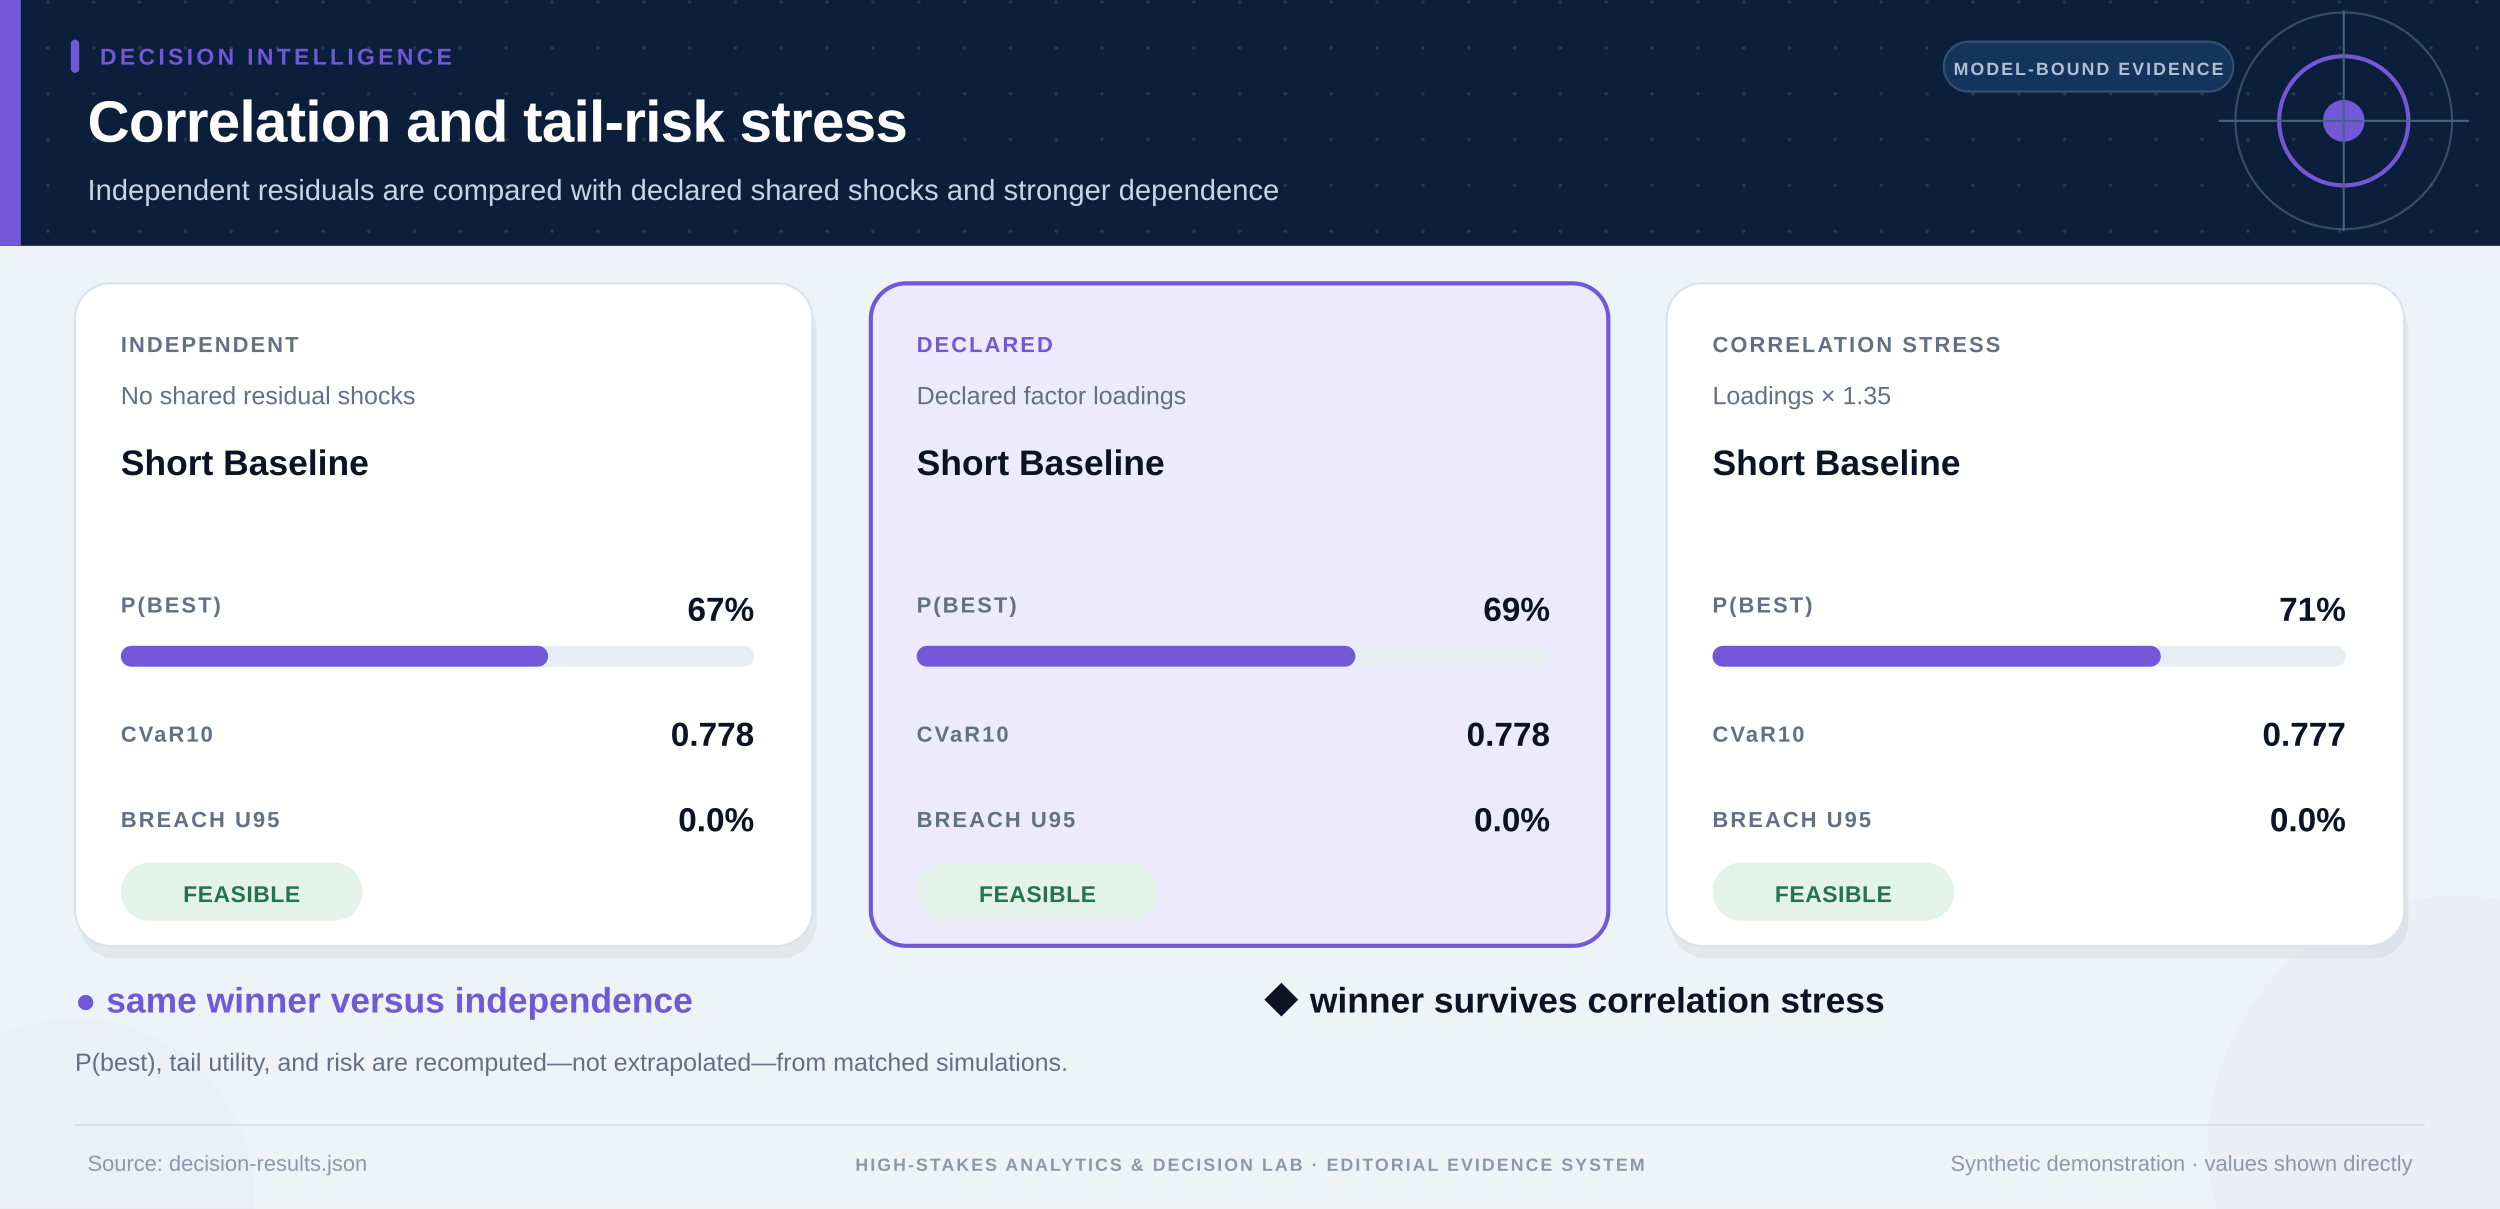
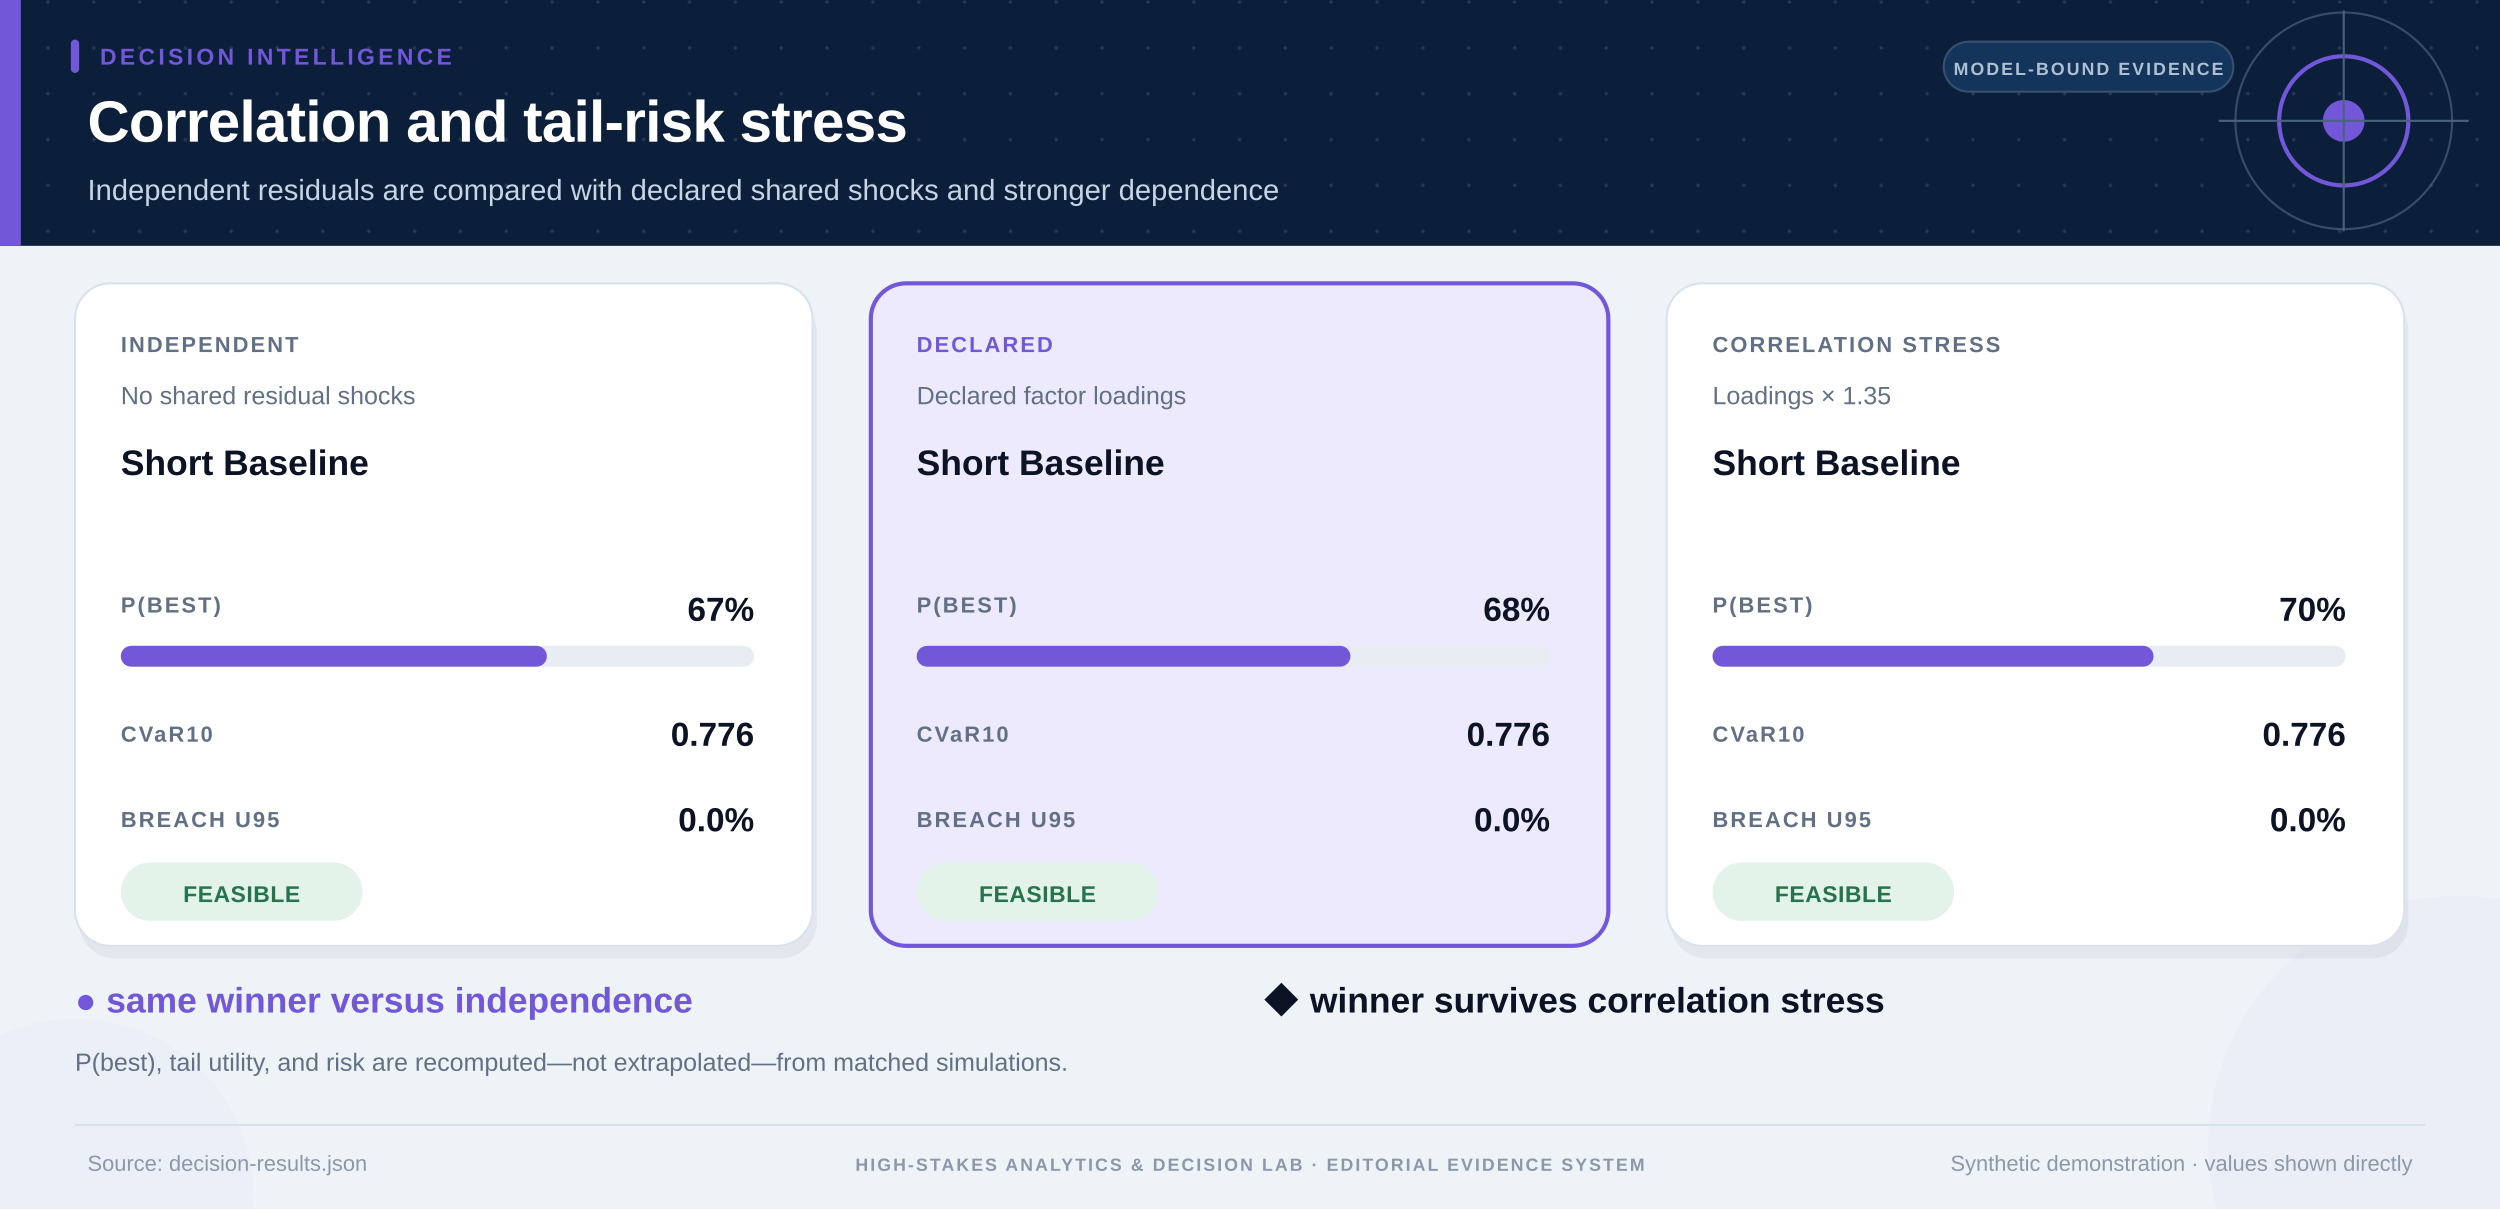
<svg xmlns="http://www.w3.org/2000/svg" width="1200" height="580" viewBox="0 0 1200 580" role="img" aria-labelledby="title desc">
  <defs>
    <pattern id="headerGrid" width="22" height="22" patternUnits="userSpaceOnUse">
      <circle cx="1" cy="1" r=".85" fill="#FFFFFF" opacity=".12" />
    </pattern>
  </defs>
  <style>
  text { font-family: -apple-system, BlinkMacSystemFont, "Segoe UI", Arial, sans-serif; }
  .kicker { font-size: 11px; font-weight: 800; letter-spacing: 1.6px; }
  .title { font-size: 28px; font-weight: 780; letter-spacing: -0.35px; }
  .subtitle { font-size: 14px; }
  .section { fill: #0B1324; font-size: 17px; font-weight: 720; }
  .label { fill: #263449; font-size: 14px; }
  .small { fill: #617084; font-size: 12px; }
  .eyebrow { fill: #617084; font-size: 10.5px; font-weight: 800; letter-spacing: 1px; }
  .value { fill: #0B1324; font-size: 16px; font-weight: 750; font-variant-numeric: tabular-nums; }
  .big { fill: #0B1324; font-size: 30px; font-weight: 800; font-variant-numeric: tabular-nums; }
  .display { fill: #0B1324; font-size: 38px; font-weight: 820; font-variant-numeric: tabular-nums; }
  .mono { fill: #263449; font-size: 12.5px; font-family: ui-monospace, SFMono-Regular, Menlo, Consolas, monospace; font-variant-numeric: tabular-nums; }
  .pill { font-size: 11px; font-weight: 760; letter-spacing: .25px; }
  .footnote { fill: #8B98A9; font-size: 10.5px; }
  .micro { fill: #8B98A9; font-size: 8.5px; font-weight: 800; letter-spacing: 1px; }
</style>
  <rect width="1200" height="580" fill="#EEF3F8" />
  <circle cx="1180" cy="550" r="120" fill="#7257D9" opacity=".035" />
  <circle cx="36" cy="575" r="86" fill="#7257D9" opacity=".025" />
  <rect width="1200" height="118" fill="#0B1F3A" />
  <rect width="1200" height="118" fill="url(#headerGrid)" />
  <rect width="10" height="118" fill="#7257D9" />
  <rect x="34" y="19" width="4" height="16" rx="2" fill="#7257D9" />
  <text x="48.0" y="31.0" class="kicker" text-anchor="start" style="fill:#7257D9">DECISION INTELLIGENCE</text>
  <text x="42.0" y="68.0" class="title" text-anchor="start" style="fill:#FFFFFF">Correlation and tail-risk stress</text>
  <text x="42.0" y="96.0" class="subtitle" text-anchor="start" style="fill:#C7D4E4">Independent residuals are compared with declared shared shocks and stronger dependence</text>
  <rect x="933" y="20" width="139" height="24" rx="12" fill="#13345B" stroke="#36516F" />
  <text x="1002.5" y="36.0" class="micro" text-anchor="middle" style="fill:#AFC0D3">MODEL-BOUND EVIDENCE</text>
  <circle cx="1125" cy="58" r="31" fill="none" stroke="#7257D9" stroke-width="2" />
  <circle cx="1125" cy="58" r="10" fill="#7257D9" />
  <circle cx="1125" cy="58" r="52" fill="none" stroke="#49627F" stroke-width="1" opacity=".7" />
  <line x1="1065" y1="58" x2="1185" y2="58" stroke="#49627F" stroke-width="1" />
  <line x1="1125" y1="5" x2="1125" y2="111" stroke="#49627F" stroke-width="1" />
  <rect x="38.0" y="142.0" width="354.0" height="318.0" rx="17" fill="#07152A" opacity=".055" />
  <rect x="36.0" y="136.0" width="354.0" height="318.0" rx="17" fill="#FFFFFF" stroke="#D9E2EC" stroke-width="1" />
  <text x="58.0" y="169.0" class="eyebrow" text-anchor="start">INDEPENDENT</text>
  <text x="58.0" y="194.0" class="small" text-anchor="start">No shared residual shocks</text>
  <text x="58.0" y="228.0" class="section" text-anchor="start">Short Baseline</text>
  <text x="58.0" y="294.0" class="eyebrow" text-anchor="start">P(BEST)</text>
  <text x="362.0" y="298.0" class="value" text-anchor="end">67%</text>
  <rect x="58.0" y="310.0" width="304.0" height="10.0" rx="5.0" fill="#E8EDF3" />
-   <rect x="58.0" y="310.0" width="205.1" height="10.0" rx="5.0" fill="#7257D9" />
+   <rect x="58.0" y="310.0" width="204.5" height="10.0" rx="5.0" fill="#7257D9" />
  <text x="58.0" y="356.0" class="eyebrow" text-anchor="start">CVaR10</text>
-   <text x="362.0" y="358.0" class="value" text-anchor="end">0.778</text>
+   <text x="362.0" y="358.0" class="value" text-anchor="end">0.776</text>
  <text x="58.0" y="397.0" class="eyebrow" text-anchor="start">BREACH U95</text>
  <text x="362.0" y="399.0" class="value" text-anchor="end">0.0%</text>
  <rect x="58.0" y="414.0" width="116.0" height="28.0" rx="14" fill="#E3F3EA" stroke="none" stroke-width="1" />
  <text x="116.0" y="433.0" class="pill" text-anchor="middle" style="fill:#26734D">FEASIBLE</text>
  <rect x="418.0" y="136.0" width="354.0" height="318.0" rx="17" fill="#EEEAFE" stroke="#7257D9" stroke-width="2" />
  <text x="440.0" y="169.0" class="eyebrow" text-anchor="start" style="fill:#7257D9">DECLARED</text>
  <text x="440.0" y="194.0" class="small" text-anchor="start">Declared factor loadings</text>
  <text x="440.0" y="228.0" class="section" text-anchor="start">Short Baseline</text>
  <text x="440.0" y="294.0" class="eyebrow" text-anchor="start">P(BEST)</text>
-   <text x="744.0" y="298.0" class="value" text-anchor="end">69%</text>
+   <text x="744.0" y="298.0" class="value" text-anchor="end">68%</text>
  <rect x="440.0" y="310.0" width="304.0" height="10.0" rx="5.0" fill="#E8EDF3" />
-   <rect x="440.0" y="310.0" width="210.6" height="10.0" rx="5.0" fill="#7257D9" />
+   <rect x="440.0" y="310.0" width="208.2" height="10.0" rx="5.0" fill="#7257D9" />
  <text x="440.0" y="356.0" class="eyebrow" text-anchor="start">CVaR10</text>
-   <text x="744.0" y="358.0" class="value" text-anchor="end">0.778</text>
+   <text x="744.0" y="358.0" class="value" text-anchor="end">0.776</text>
  <text x="440.0" y="397.0" class="eyebrow" text-anchor="start">BREACH U95</text>
  <text x="744.0" y="399.0" class="value" text-anchor="end">0.0%</text>
  <rect x="440.0" y="414.0" width="116.0" height="28.0" rx="14" fill="#E3F3EA" stroke="none" stroke-width="1" />
  <text x="498.0" y="433.0" class="pill" text-anchor="middle" style="fill:#26734D">FEASIBLE</text>
  <rect x="802.0" y="142.0" width="354.0" height="318.0" rx="17" fill="#07152A" opacity=".055" />
  <rect x="800.0" y="136.0" width="354.0" height="318.0" rx="17" fill="#FFFFFF" stroke="#D9E2EC" stroke-width="1" />
  <text x="822.0" y="169.0" class="eyebrow" text-anchor="start">CORRELATION STRESS</text>
  <text x="822.0" y="194.0" class="small" text-anchor="start">Loadings × 1.35</text>
  <text x="822.0" y="228.0" class="section" text-anchor="start">Short Baseline</text>
  <text x="822.0" y="294.0" class="eyebrow" text-anchor="start">P(BEST)</text>
-   <text x="1126.0" y="298.0" class="value" text-anchor="end">71%</text>
+   <text x="1126.0" y="298.0" class="value" text-anchor="end">70%</text>
  <rect x="822.0" y="310.0" width="304.0" height="10.0" rx="5.0" fill="#E8EDF3" />
-   <rect x="822.0" y="310.0" width="215.2" height="10.0" rx="5.0" fill="#7257D9" />
+   <rect x="822.0" y="310.0" width="211.7" height="10.0" rx="5.0" fill="#7257D9" />
  <text x="822.0" y="356.0" class="eyebrow" text-anchor="start">CVaR10</text>
-   <text x="1126.0" y="358.0" class="value" text-anchor="end">0.777</text>
+   <text x="1126.0" y="358.0" class="value" text-anchor="end">0.776</text>
  <text x="822.0" y="397.0" class="eyebrow" text-anchor="start">BREACH U95</text>
  <text x="1126.0" y="399.0" class="value" text-anchor="end">0.0%</text>
  <rect x="822.0" y="414.0" width="116.0" height="28.0" rx="14" fill="#E3F3EA" stroke="none" stroke-width="1" />
  <text x="880.0" y="433.0" class="pill" text-anchor="middle" style="fill:#26734D">FEASIBLE</text>
  <text x="36.0" y="486.0" class="section" text-anchor="start" style="fill:#7257D9">● same winner versus independence</text>
  <text x="606.0" y="486.0" class="section" text-anchor="start">◆ winner survives correlation stress</text>
  <text x="36.0" y="514.0" class="small" text-anchor="start">P(best), tail utility, and risk are recomputed—not extrapolated—from matched simulations.</text>
  <line x1="36" y1="540.0" x2="1164" y2="540.0" stroke="#D9E2EC" stroke-width="1" />
  <text x="42.0" y="562.0" class="footnote" text-anchor="start">Source: decision-results.json</text>
  <text x="1158.0" y="562.0" class="footnote" text-anchor="end">Synthetic demonstration · values shown directly</text>
  <text x="600.0" y="562.0" class="micro" text-anchor="middle" style="fill:#8B98A9">HIGH-STAKES ANALYTICS &amp; DECISION LAB · EDITORIAL EVIDENCE SYSTEM</text>
</svg>
